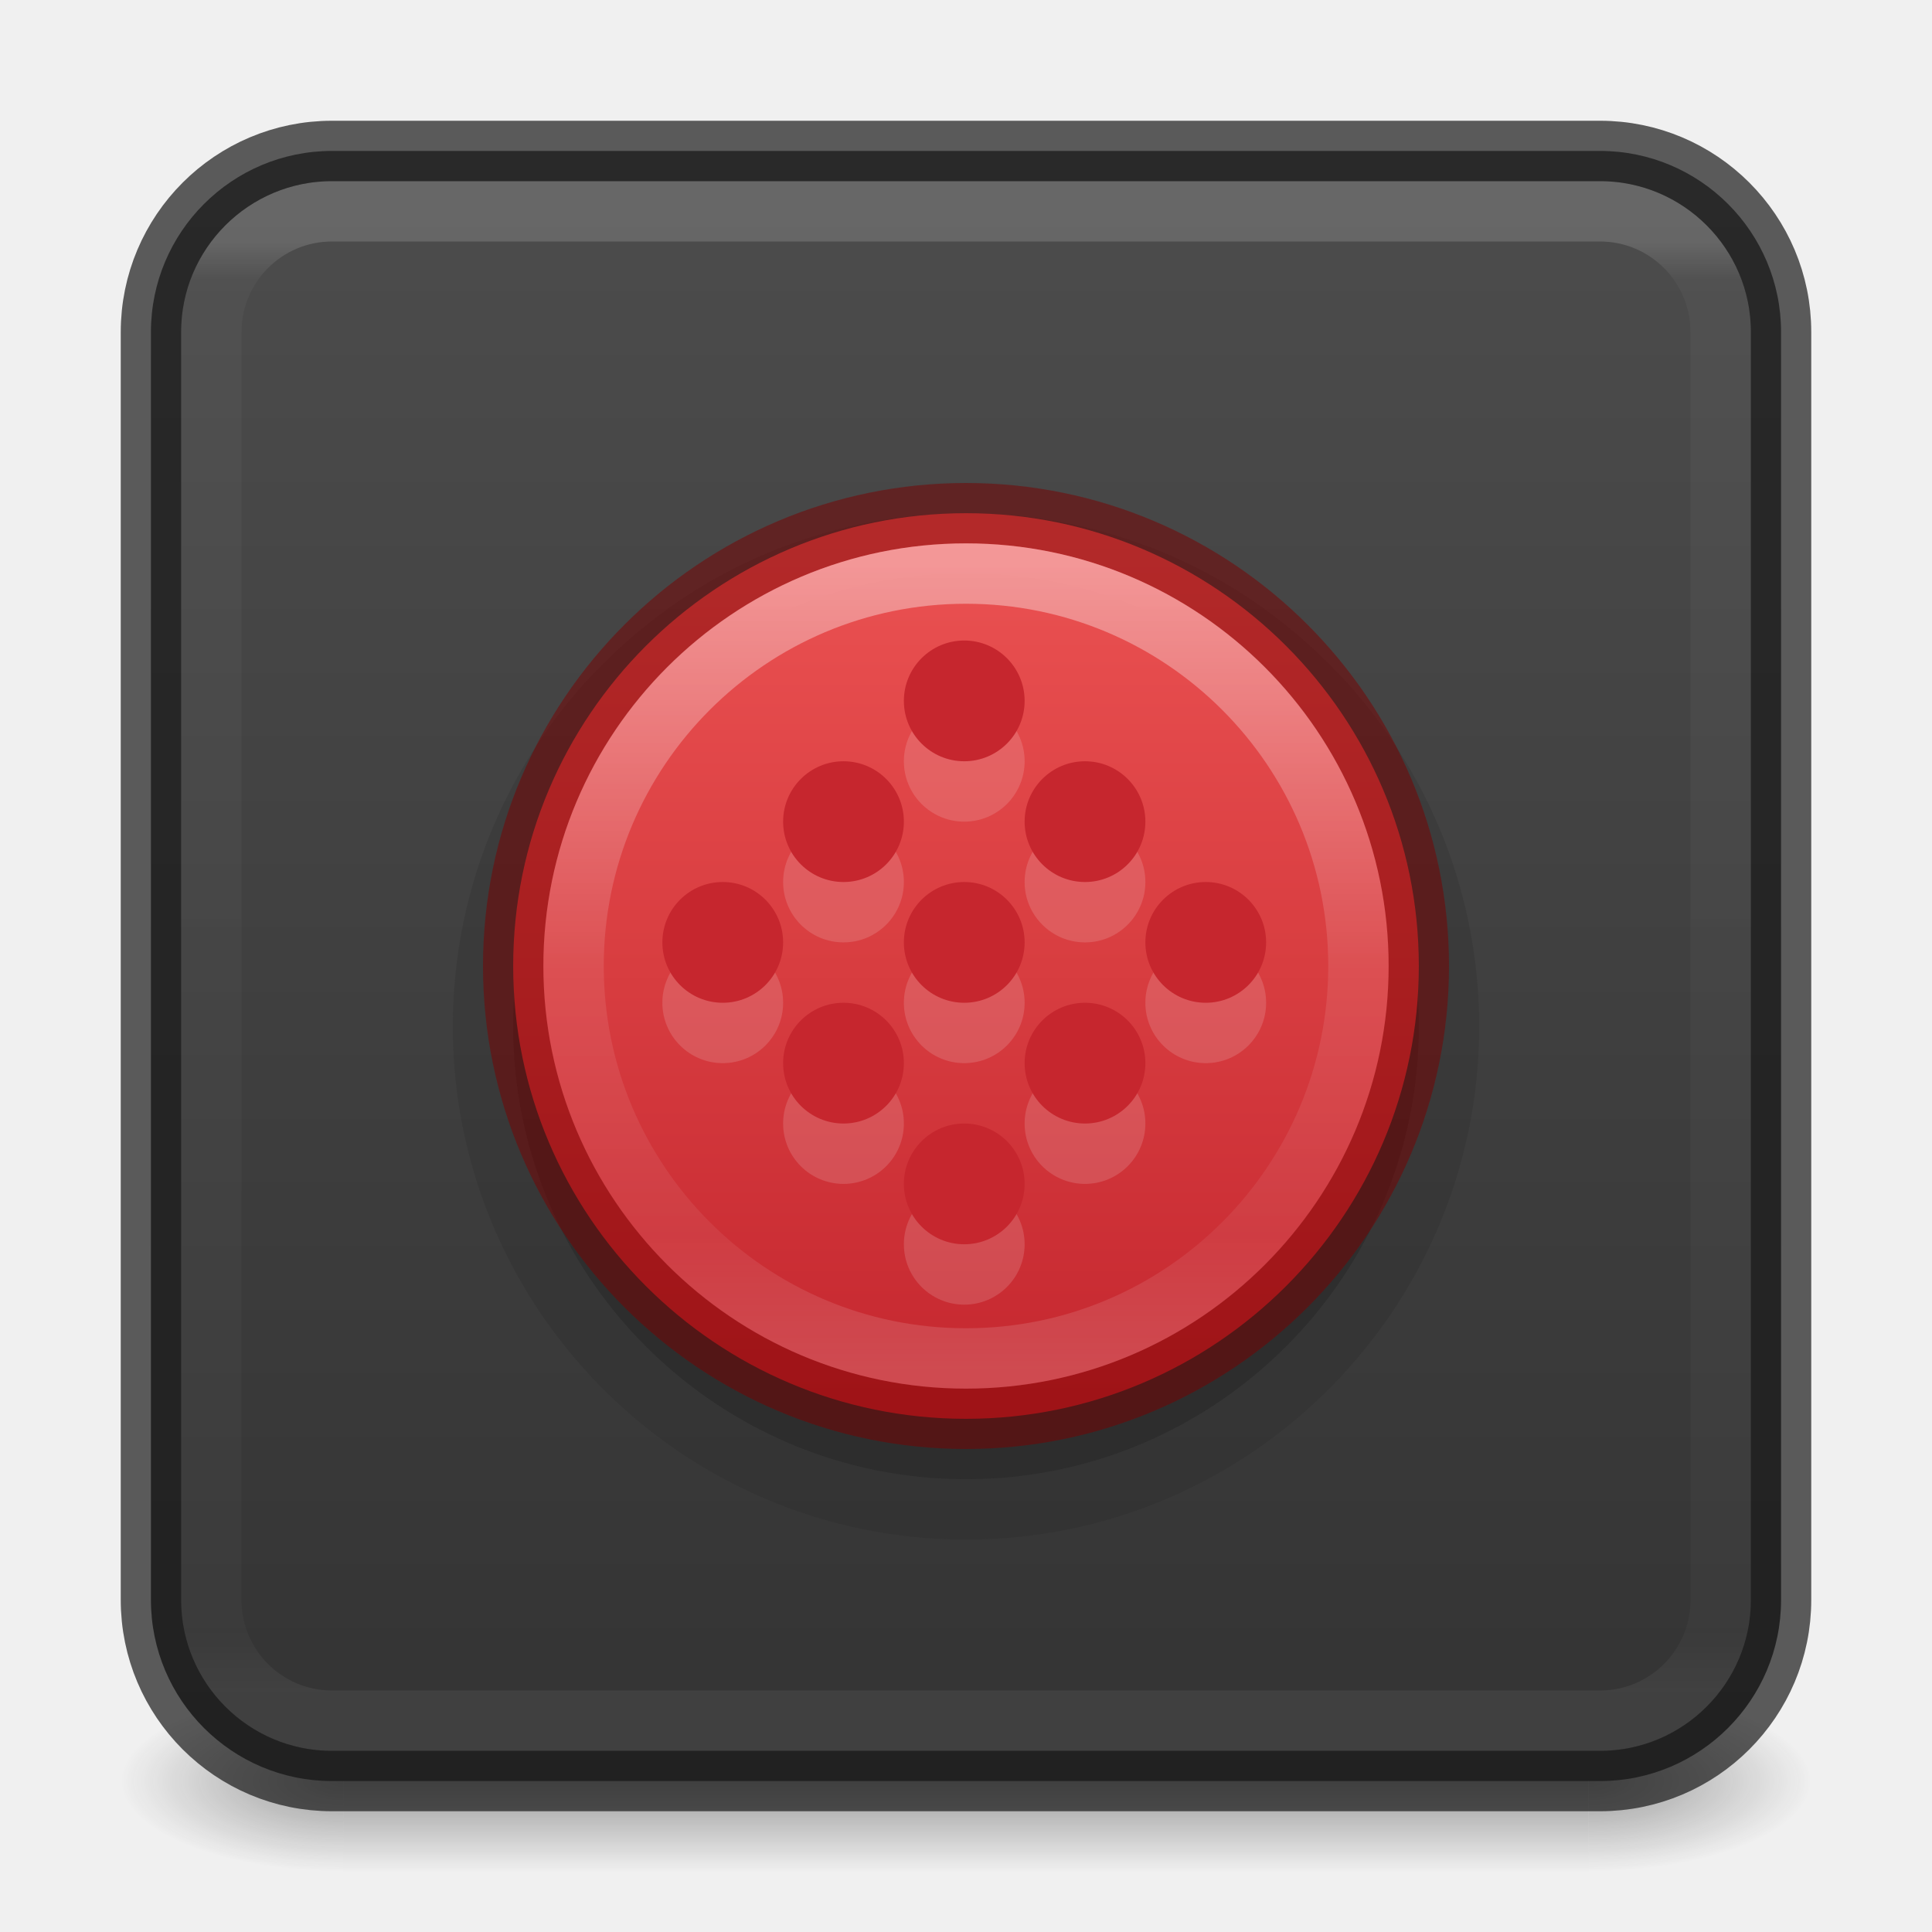
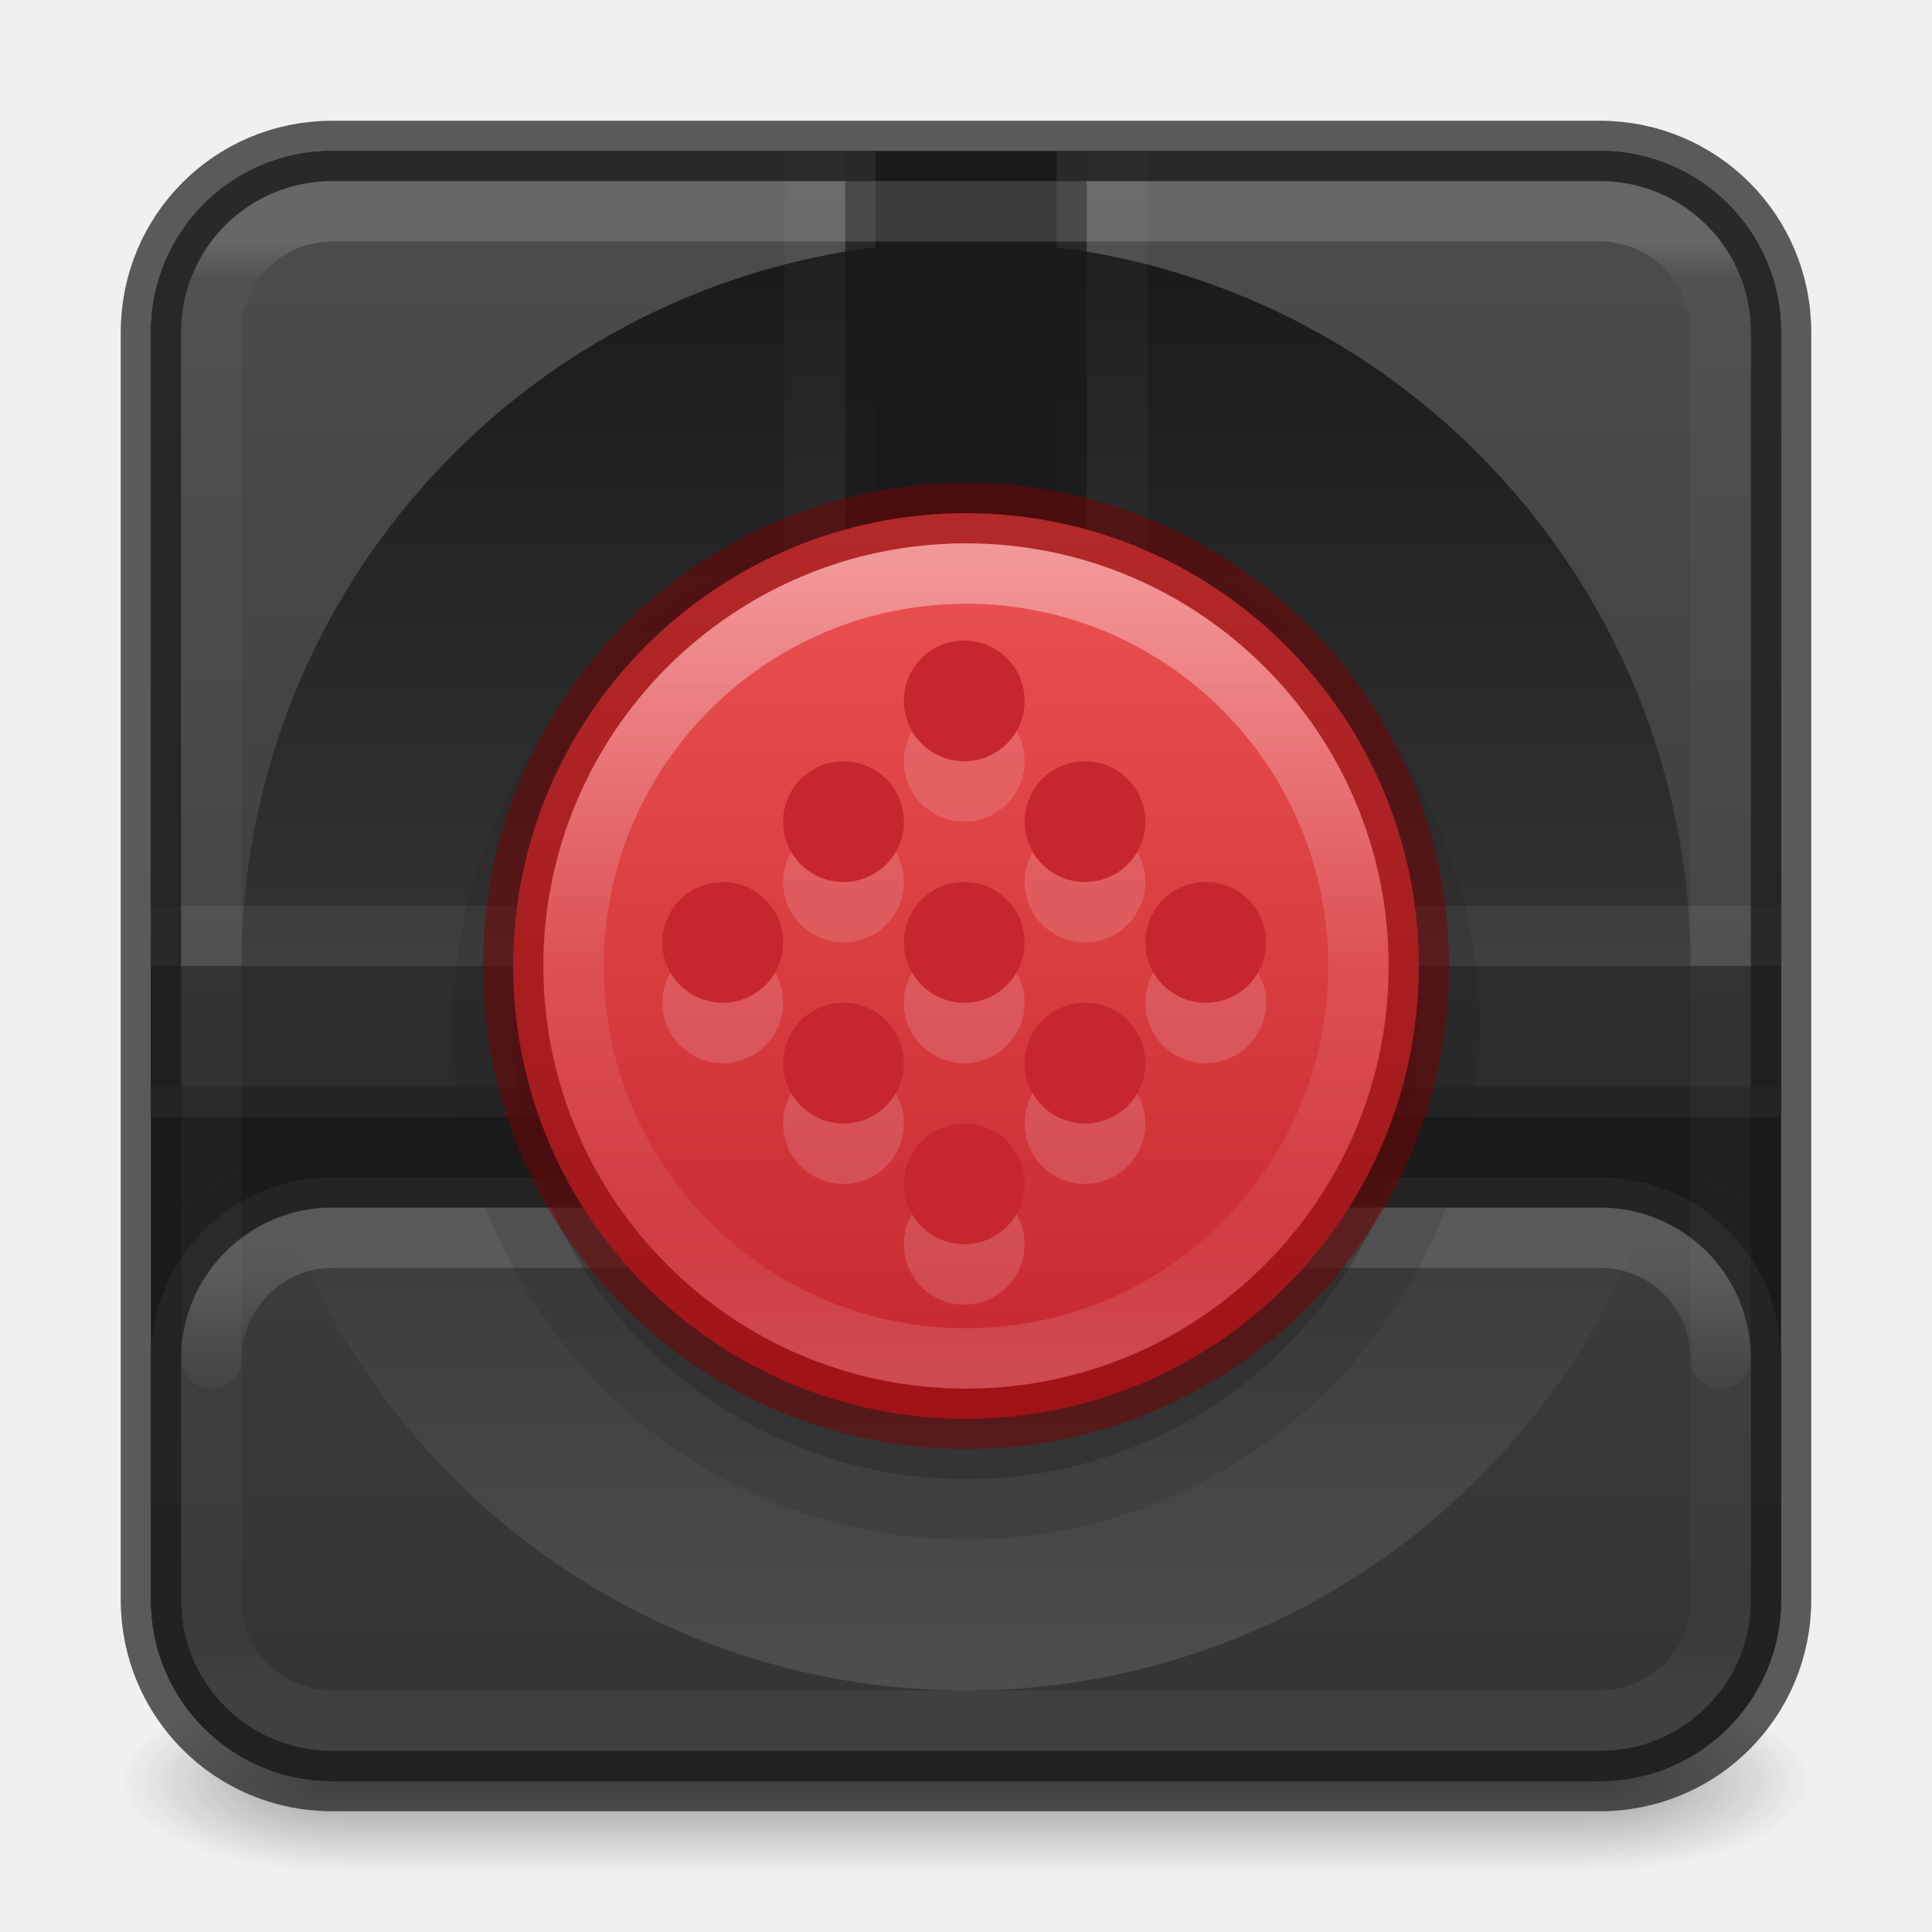
- <svg xmlns="http://www.w3.org/2000/svg" width="32" height="32" version="1.1">
-   <defs>
-     <linearGradient id="linearGradient3174" x1="24" x2="24" y1="6.24" y2="41.76" gradientTransform="matrix(.67568 0 0 .67568 -.21622 -.21621)" gradientUnits="userSpaceOnUse">
-       <stop stop-color="#fff" offset="0" />
-       <stop stop-color="#fff" stop-opacity=".235" offset=".026" />
-       <stop stop-color="#fff" stop-opacity=".157" offset=".958" />
-       <stop stop-color="#fff" stop-opacity=".392" offset="1" />
+ <svg xmlns="http://www.w3.org/2000/svg" xmlns:xlink="http://www.w3.org/1999/xlink" width="32" height="32" version="1.1" id="svg45" xml:space="preserve">
+   <defs id="defs19">
+     <linearGradient id="linearGradient59" x1="9.986" x2="16.655" y1="9.759" y2="9.759" gradientTransform="matrix(0,4.1109,-5.0469,0,66.828,-38.866)" gradientUnits="userSpaceOnUse">
+       <stop stop-color="#4d4d4d" offset="0" id="stop58" style="stop-color:#4d4d4d;stop-opacity:1" />
+       <stop stop-color="#333" offset="1" id="stop59" style="stop-color:#1a1a1a;stop-opacity:1" />
+     </linearGradient>
+     <linearGradient id="linearGradient3174" x1="24" x2="24" y1="6.24" y2="41.76" gradientTransform="matrix(0.67568,0,0,0.67568,-0.2162194,-0.21621)" gradientUnits="userSpaceOnUse">
+       <stop stop-color="#fff" offset="0" id="stop1" />
+       <stop stop-color="#fff" stop-opacity=".235" offset=".026" id="stop2" />
+       <stop stop-color="#fff" stop-opacity=".157" offset=".958" id="stop3" />
+       <stop stop-color="#fff" stop-opacity=".392" offset="1" id="stop4" />
    </linearGradient>
    <radialGradient id="radialGradient2976" cx="4.993" cy="43.5" r="2.5" gradientTransform="matrix(2.0038 0 0 1.4 27.988 -17.4)" gradientUnits="userSpaceOnUse">
-       <stop stop-color="#181818" offset="0" />
-       <stop stop-color="#181818" stop-opacity="0" offset="1" />
+       <stop stop-color="#181818" offset="0" id="stop5" />
+       <stop stop-color="#181818" stop-opacity="0" offset="1" id="stop6" />
    </radialGradient>
    <radialGradient id="radialGradient2978" cx="4.993" cy="43.5" r="2.5" gradientTransform="matrix(2.0038 0 0 1.4 -20.012 -104.4)" gradientUnits="userSpaceOnUse">
-       <stop stop-color="#181818" offset="0" />
-       <stop stop-color="#181818" stop-opacity="0" offset="1" />
+       <stop stop-color="#181818" offset="0" id="stop7" />
+       <stop stop-color="#181818" stop-opacity="0" offset="1" id="stop8" />
    </radialGradient>
    <linearGradient id="linearGradient2980" x1="25.058" x2="25.058" y1="47.028" y2="39.999" gradientUnits="userSpaceOnUse">
-       <stop stop-color="#181818" stop-opacity="0" offset="0" />
-       <stop stop-color="#181818" offset=".5" />
-       <stop stop-color="#181818" stop-opacity="0" offset="1" />
+       <stop stop-color="#181818" stop-opacity="0" offset="0" id="stop9" />
+       <stop stop-color="#181818" offset=".5" id="stop10" />
+       <stop stop-color="#181818" stop-opacity="0" offset="1" id="stop11" />
    </linearGradient>
    <linearGradient id="linearGradient11527-6-5" x1="2035.2" x2="2035.2" y1="3208.1" y2="3242" gradientTransform="matrix(.57485 0 0 .42976 -1156 -1369.8)" gradientUnits="userSpaceOnUse">
-       <stop stop-color="#ed5353" offset="0" />
-       <stop stop-color="#c6262e" offset="1" />
+       <stop stop-color="#ed5353" offset="0" id="stop12" />
+       <stop stop-color="#c6262e" offset="1" id="stop13" />
    </linearGradient>
    <linearGradient id="linearGradient12398-3" x1="71.204" x2="71.204" y1="6.238" y2="44.341" gradientTransform="matrix(.35135 0 0 .35135 -9.2037 7.0907)" gradientUnits="userSpaceOnUse">
-       <stop stop-color="#fff" offset="0" />
-       <stop stop-color="#fff" stop-opacity=".235" offset=".508" />
-       <stop stop-color="#fff" stop-opacity=".157" offset=".835" />
-       <stop stop-color="#fff" stop-opacity=".392" offset="1" />
+       <stop stop-color="#fff" offset="0" id="stop14" />
+       <stop stop-color="#fff" stop-opacity=".235" offset=".508" id="stop15" />
+       <stop stop-color="#fff" stop-opacity=".157" offset=".835" id="stop16" />
+       <stop stop-color="#fff" stop-opacity=".392" offset="1" id="stop17" />
    </linearGradient>
    <linearGradient id="linearGradient1" x1="9.986" x2="16.655" y1="9.759" y2="9.759" gradientTransform="matrix(0,4.1109,-5.0469,0,66.828,-38.866)" gradientUnits="userSpaceOnUse">
-       <stop stop-color="#4d4d4d" offset="0" />
-       <stop stop-color="#333" offset="1" />
+       <stop stop-color="#4d4d4d" offset="0" id="stop18" />
+       <stop stop-color="#333" offset="1" id="stop19" />
    </linearGradient>
+     <linearGradient xlink:href="#linearGradient59" id="linearGradient45" gradientUnits="userSpaceOnUse" gradientTransform="matrix(0,4.93308,-6.05628,0,76.9936,-81.8394)" x1="10.902" y1="9.759" x2="15.759" y2="9.759" />
+     <filter color-interpolation-filters="sRGB" id="filter3831" x="-0.076" y="-0.068" width="1.153" height="1.136">
+       <feGaussianBlur stdDeviation="0.637" id="feGaussianBlur3833" />
+     </filter>
+     <clipPath id="clipPath3823">
+       <path d="M 108.812,58 C 107.254,58 106,59.254 106,60.812 l 0,24.375 C 106,86.746 107.254,88 108.812,88 l 24.375,0 C 134.746,88 136,86.746 136,85.188 l 0,-24.375 C 136,59.254 134.746,58 133.188,58 l -24.375,0 z m 7.188,4.5 10,0 0,8.75 5,0 -10,13.75 -10,-13.75 5,0 0,-8.75 z" id="path3825" style="fill:#ffffff;fill-opacity:1;stroke:none" />
+     </clipPath>
+     <linearGradient x1="65.263" y1="64.205" x2="65.263" y2="50.069" id="linearGradient3812" xlink:href="#linearGradient5010" gradientUnits="userSpaceOnUse" gradientTransform="matrix(0.625,0,0,0.625,78.5,32.25)" />
+     <filter color-interpolation-filters="sRGB" id="filter3806" x="-0.096" y="-0.096" width="1.192" height="1.192">
+       <feGaussianBlur stdDeviation="1.2" id="feGaussianBlur3808" />
+     </filter>
+     <linearGradient x1="70" y1="54" x2="70" y2="75.095" id="linearGradient3788" xlink:href="#linearGradient3737" gradientUnits="userSpaceOnUse" gradientTransform="translate(0,4)" />
+     <linearGradient x1="56" y1="72" x2="88" y2="72" id="linearGradient3773" xlink:href="#linearGradient3778" gradientUnits="userSpaceOnUse" gradientTransform="matrix(0.9375,0,0,0.9375,-140.5,3.5)" />
+     <linearGradient x1="65.263" y1="64.205" x2="65.263" y2="50.069" id="linearGradient3832" xlink:href="#linearGradient3737" gradientUnits="userSpaceOnUse" gradientTransform="matrix(0.625,0,0,0.625,28.5,31.25)" />
+     <filter color-interpolation-filters="sRGB" id="filter3174" x="-0.048" y="-0.047" width="1.095" height="1.094">
+       <feGaussianBlur stdDeviation="1.71" id="feGaussianBlur3176" />
+     </filter>
+     <linearGradient id="linearGradient3737">
+       <stop id="stop3739" style="stop-color:#ffffff;stop-opacity:1" offset="0" />
+       <stop id="stop3741" style="stop-color:#ffffff;stop-opacity:0" offset="1" />
+     </linearGradient>
+     <linearGradient x1="45.448" y1="92.54" x2="45.448" y2="7.017" id="ButtonShadow" gradientUnits="userSpaceOnUse" gradientTransform="scale(1.005865,0.994169)">
+       <stop id="stop3750" style="stop-color:#000000;stop-opacity:1" offset="0" />
+       <stop id="stop3752" style="stop-color:#000000;stop-opacity:0.588" offset="1" />
+     </linearGradient>
+     <linearGradient id="linearGradient5010">
+       <stop id="stop5012" style="stop-color:#000000;stop-opacity:1" offset="0" />
+       <stop id="stop5014" style="stop-color:#000000;stop-opacity:0" offset="1" />
+     </linearGradient>
+     <linearGradient id="linearGradient3778">
+       <stop id="stop3780" style="stop-color:#499119;stop-opacity:1" offset="0" />
+       <stop id="stop3782" style="stop-color:#8fd625;stop-opacity:1" offset="1" />
+     </linearGradient>
+     <linearGradient id="linearGradient3924-6">
+       <stop offset="0" style="stop-color:#ffffff;stop-opacity:1" id="stop3926-3" />
+       <stop offset="0.081" style="stop-color:#ffffff;stop-opacity:0.235" id="stop3928-2" />
+       <stop offset="0.908" style="stop-color:#ffffff;stop-opacity:0.157" id="stop3930-0" />
+       <stop offset="1" style="stop-color:#ffffff;stop-opacity:0.392" id="stop3932-6" />
+     </linearGradient>
+     <linearGradient gradientTransform="matrix(0.6756757,0,0,0.6216216,-15.21621,-10.91891)" gradientUnits="userSpaceOnUse" xlink:href="#linearGradient3924-6" id="linearGradient3027" y2="41.76" x2="24" y1="6.24" x1="24" />
+     <linearGradient xlink:href="#linearGradient1" id="linearGradient51" gradientUnits="userSpaceOnUse" gradientTransform="matrix(0,4.1109,-5.0469,0,51.828,-49.866)" x1="12.738" y1="6.947" x2="19.316" y2="6.947" />
+     <linearGradient xlink:href="#linearGradient3924-6" id="linearGradient56" gradientUnits="userSpaceOnUse" gradientTransform="matrix(0.6756757,0,0,0.6216216,-0.216213,17.08109)" x1="24" y1="6.24" x2="24" y2="41.76" />
  </defs>
-   <g transform="matrix(.7 0 0 .33333 -.8 15.333)">
-     <g transform="matrix(1.0526 0 0 1.2857 -1.2632 -13.429)" opacity=".4">
-       <rect x="38" y="40" width="5" height="7" fill="url(#radialGradient2976)" />
-       <rect transform="scale(-1)" x="-10" y="-47" width="5" height="7" fill="url(#radialGradient2978)" />
-       <rect x="10" y="40" width="28" height="7" fill="url(#linearGradient2980)" />
+   <rect x="2.5" y="2.5" width="27" height="27" rx="3" ry="3" color="#000000" color-rendering="auto" fill="url(#linearGradient1)" image-rendering="auto" shape-rendering="auto" solid-color="#000000" style="isolation:auto;mix-blend-mode:normal;fill:#1a1a1a" id="rect22" />
+   <g transform="matrix(.7 0 0 .33333 -.8 15.333)" id="g22">
+     <g transform="matrix(1.0526 0 0 1.2857 -1.2632 -13.429)" opacity=".4" id="g21">
+       <rect x="38" y="40" width="5" height="7" fill="url(#radialGradient2976)" id="rect19" />
+       <rect transform="scale(-1)" x="-10" y="-47" width="5" height="7" fill="url(#radialGradient2978)" id="rect20" />
+       <rect x="10" y="40" width="28" height="7" fill="url(#linearGradient2980)" id="rect21" />
    </g>
  </g>
-   <rect x="2.5" y="2.5" width="27" height="27" rx="3" ry="3" color="#000000" color-rendering="auto" fill="url(#linearGradient1)" image-rendering="auto" shape-rendering="auto" solid-color="#000000" style="isolation:auto;mix-blend-mode:normal" />
-   <rect x="3.5" y="3.5" width="25" height="25" rx="2" ry="2" fill="none" opacity=".15" stroke="url(#linearGradient3174)" stroke-linecap="round" stroke-linejoin="round" />
-   <rect x="2.5" y="2.5" width="27" height="27" rx="3" ry="3" color="#000000" fill="none" opacity=".7" stroke="#1a1a1a" stroke-linecap="round" stroke-linejoin="round" />
-   <path d="m16 8.5c-4.69 0-8.5 3.81-8.5 8.5s3.81 8.5 8.5 8.5 8.5-3.81 8.5-8.5-3.81-8.5-8.5-8.5z" color="#000000" fill="#1a1a1a" opacity=".15" />
-   <path d="m16 9.5c-4.138 0-7.5 3.362-7.5 7.5s3.362 7.5 7.5 7.5 7.5-3.362 7.5-7.5-3.362-7.5-7.5-7.5z" color="#000000" fill="#1a1a1a" opacity=".3" />
-   <path d="m16 8.5c-4.138 0-7.5 3.362-7.5 7.5s3.362 7.5 7.5 7.5 7.5-3.362 7.5-7.5-3.362-7.5-7.5-7.5z" color="#000000" fill="url(#linearGradient11527-6-5)" opacity=".99" />
-   <path d="m16 8.5c-4.138 0-7.5 3.362-7.5 7.5s3.362 7.5 7.5 7.5 7.5-3.362 7.5-7.5-3.362-7.5-7.5-7.5z" color="#000000" fill="none" opacity=".5" stroke="#7a0000" stroke-linecap="round" stroke-linejoin="round" />
-   <path d="m22.5 16c0 3.59-2.91 6.5-6.5 6.5-3.59 0-6.5-2.91-6.5-6.5 0-3.59 2.91-6.5 6.5-6.5 3.59 0 6.5 2.91 6.5 6.5z" color="#000000" fill="none" opacity=".4" stroke="url(#linearGradient12398-3)" stroke-linecap="round" stroke-linejoin="round" />
-   <g transform="translate(0 .5)">
-     <circle cx="13.971" cy="14.109" r="1" fill="#fafafa" opacity=".15" style="-inkscape-stroke:none;paint-order:stroke fill markers" />
-     <circle cx="13.971" cy="13.109" r="1" fill="#c6262e" style="-inkscape-stroke:none;paint-order:stroke fill markers" />
-     <circle cx="17.971" cy="14.109" r="1" fill="#fafafa" opacity=".15" style="-inkscape-stroke:none;paint-order:stroke fill markers" />
-     <circle cx="17.971" cy="13.109" r="1" fill="#c6262e" style="-inkscape-stroke:none;paint-order:stroke fill markers" />
-     <circle cx="17.971" cy="18.109" r="1" fill="#fafafa" opacity=".15" style="-inkscape-stroke:none;paint-order:stroke fill markers" />
-     <circle cx="17.971" cy="17.109" r="1" fill="#c6262e" style="-inkscape-stroke:none;paint-order:stroke fill markers" />
-     <circle cx="13.971" cy="18.109" r="1" fill="#fafafa" opacity=".15" style="-inkscape-stroke:none;paint-order:stroke fill markers" />
-     <circle cx="13.971" cy="17.109" r="1" fill="#c6262e" style="-inkscape-stroke:none;paint-order:stroke fill markers" />
-     <circle cx="11.971" cy="16.109" r="1" fill="#fafafa" opacity=".15" style="-inkscape-stroke:none;paint-order:stroke fill markers" />
-     <circle cx="11.971" cy="15.109" r="1" fill="#c6262e" style="-inkscape-stroke:none;paint-order:stroke fill markers" />
-     <circle cx="15.971" cy="16.109" r="1" fill="#fafafa" opacity=".15" style="-inkscape-stroke:none;paint-order:stroke fill markers" />
-     <circle cx="15.971" cy="15.109" r="1" fill="#c6262e" style="-inkscape-stroke:none;paint-order:stroke fill markers" />
-     <circle cx="19.971" cy="16.109" r="1" fill="#fafafa" opacity=".15" style="-inkscape-stroke:none;paint-order:stroke fill markers" />
-     <circle cx="19.971" cy="15.109" r="1" fill="#c6262e" style="-inkscape-stroke:none;paint-order:stroke fill markers" />
-     <circle cx="15.971" cy="20.109" r="1" fill="#fafafa" opacity=".15" style="-inkscape-stroke:none;paint-order:stroke fill markers" />
-     <circle cx="15.971" cy="19.109" r="1" fill="#c6262e" style="-inkscape-stroke:none;paint-order:stroke fill markers" />
-     <circle cx="15.971" cy="12.109" r="1" fill="#fafafa" opacity=".15" style="-inkscape-stroke:none;paint-order:stroke fill markers" />
-     <circle cx="15.971" cy="11.109" r="1" fill="#c6262e" style="-inkscape-stroke:none;paint-order:stroke fill markers" />
+   <g transform="translate(-200.0547,-51.47583)" id="layer2" style="display:none">
+     <path d="M 11,7 48,5 85,7 c 3.324,0 6,2.676 6,6 v 73 c 0,3.324 -2.676,6 -6,6 H 11 C 7.676,92 5,89.324 5,86 V 13 C 5,9.676 7.676,7 11,7 Z" id="rect3745" style="opacity:0.9;fill:url(#ButtonShadow);fill-opacity:1;fill-rule:nonzero;stroke:none;filter:url(#filter3174)" />
+   </g>
+   <g transform="translate(-200.0547,-51.47583)" id="layer4" style="display:none">
+     <rect width="30" height="30" rx="2.812" ry="2.812" x="-86" y="56" transform="rotate(-90,2,2)" id="rect3790" style="opacity:0.6;fill:#000000;fill-opacity:1;stroke:none;filter:url(#filter3806)" />
+     <rect width="30" height="30" rx="2.812" ry="2.812" x="-88" y="56" transform="rotate(-90)" id="rect2993" style="fill:url(#linearGradient3773);fill-opacity:1;stroke:none" />
+     <path d="M 58.812,58 C 57.254,58 56,59.254 56,60.812 v 24.375 c 0,0.873 0.411,1.641 1.031,2.156 C 57.028,87.29 57,87.242 57,87.188 V 62.812 C 57,61.254 58.171,60 59.625,60 h 22.75 C 83.829,60 85,61.254 85,62.812 v 24.375 c 0,0.055 -0.028,0.102 -0.031,0.156 C 85.589,86.829 86,86.061 86,85.188 V 60.812 C 86,59.254 84.746,58 83.188,58 Z" id="rect3775" style="opacity:0.5;fill:url(#linearGradient3788);fill-opacity:1;stroke:none" />
+     <path d="m 116,63.5 v 8.75 h -5 L 121,86 131,72.25 h -5 V 63.5 Z" transform="translate(-50)" clip-path="url(#clipPath3823)" id="path3810" style="display:inline;opacity:0.6;fill:url(#linearGradient3812);fill-opacity:1;fill-rule:nonzero;stroke:none;filter:url(#filter3831)" />
+     <path d="m 66,62.5 v 8.75 H 61 L 71,85 81,71.25 H 76 V 62.5 Z" id="path4278" style="display:inline;fill:url(#linearGradient3832);fill-opacity:1;fill-rule:nonzero;stroke:none" />
+   </g>
+   <path id="rect22-3" style="isolation:auto;mix-blend-mode:normal;fill:url(#linearGradient51)" d="M 5.5 2.5 C 3.838 2.5 2.5 3.838 2.5 5.5 L 2.5 18.5 L 11.5 18.5 C 13.162 18.5 14.5 17.162 14.5 15.5 L 14.5 2.5 L 5.5 2.5 z M 17.5 2.5 L 17.5 15.5 C 17.5 17.162 18.838 18.5 20.5 18.5 L 29.5 18.5 L 29.5 5.5 C 29.5 3.838 28.162 2.5 26.5 2.5 L 17.5 2.5 z M 5.5 19.5 C 3.838 19.5 2.5 20.838 2.5 22.5 L 2.5 26.5 C 2.5 28.162 3.838 29.5 5.5 29.5 L 26.5 29.5 C 28.162 29.5 29.5 28.162 29.5 26.5 L 29.5 22.5 C 29.5 20.838 28.162 19.5 26.5 19.5 L 5.5 19.5 z " />
+   <path id="rect5505-0" style="color:#000000;font-variation-settings:normal;display:inline;overflow:visible;visibility:visible;opacity:0.3;vector-effect:none;fill:#000000;fill-opacity:1;fill-rule:nonzero;stroke:none;stroke-width:1;stroke-linecap:butt;stroke-linejoin:miter;stroke-miterlimit:4;stroke-dasharray:none;stroke-dashoffset:0;stroke-opacity:1;-inkscape-stroke:none;marker:none;enable-background:accumulate;stop-color:#000000" d="M 14 13.5 C 14 14.885 12.885 16 11.5 16 L 2.5 16 L 2.5 18 L 11.5 18 C 12.885 18 14 16.885 14 15.5 L 14 13.5 z M 18 13.5 L 18 15.5 C 18 16.885 19.115 18 20.5 18 L 29.5 18 L 29.5 16 L 20.5 16 C 19.115 16 18 14.885 18 13.5 z " />
+   <path id="path45" style="opacity:1;fill:url(#linearGradient45);stroke:none;stroke-width:1;stroke-linecap:round;stroke-linejoin:round;-inkscape-stroke:none;paint-order:stroke fill markers" d="M 14.5 -4.094 A 12 12 0 0 1 4 -16 L 11.5 -16 C 13.162 -16 14.5 -14.662 14.5 -13 L 14.5 -4.094 z M 17.5 -4.094 L 17.5 -13 C 17.5 -14.662 18.838 -16 20.5 -16 L 28 -16 A 12 12 0 0 1 17.5 -4.094 z M 5.5 -20.5 C 5.294 -20.5 5.094 -20.52 4.9 -20.559 A 12 12 0 0 1 16 -28 A 12 12 0 0 1 27.1 -20.559 C 26.906 -20.52 26.706 -20.5 26.5 -20.5 L 5.5 -20.5 z " transform="scale(1,-1)" />
+   <path id="rect6741-7" style="opacity:0.15;fill:none;stroke:url(#linearGradient3027);stroke-width:1;stroke-linecap:round;stroke-linejoin:round;stroke-miterlimit:4;stroke-dasharray:none;stroke-dashoffset:0;stroke-opacity:1" d="m 2.5,15.5 h 9 c 1.108,0 2,-0.892 2,-2 v -11 m 5,0 v 11 c 0,1.108 0.892,2 2,2 h 9" />
+   <path id="rect6741-7-9-0" style="opacity:0.15;fill:none;stroke:url(#linearGradient56);stroke-width:1;stroke-linecap:round;stroke-linejoin:round;stroke-miterlimit:4;stroke-dasharray:none;stroke-dashoffset:0;stroke-opacity:1" d="m 28.5,22.5 c 0,-1.108 -0.892,-2 -2,-2 h -21 c -1.108,0 -2,0.932 -2,2" />
+   <path id="rect24" style="opacity:0.7;fill:none;stroke:#1a1a1a;stroke-linecap:round;stroke-linejoin:round" d="m 5.5,2.5 h 21 c 1.662,0 3,1.338 3,3 v 21 c 0,1.662 -1.338,3 -3,3 h -21 c -1.662,0 -3,-1.338 -3,-3 v -21 c 0,-1.662 1.338,-3 3,-3 z m -3,16 h 9 c 1.662,0 3,-1.338 3,-3 v -13 m 3,0 v 13 c 0,1.662 1.338,3 3,3 h 9 m 0,4 c 0,-1.662 -1.338,-3 -3,-3 h -21 c -1.662,0 -3,1.338 -3,3" />
+   <rect x="3.5" y="3.5" width="25" height="25" rx="2" ry="2" fill="none" opacity="0.15" stroke="url(#linearGradient3174)" stroke-linecap="round" stroke-linejoin="round" id="rect23" style="stroke:url(#linearGradient3174)" />
+   <path d="m16 8.5c-4.69 0-8.5 3.81-8.5 8.5s3.81 8.5 8.5 8.5 8.5-3.81 8.5-8.5-3.81-8.5-8.5-8.5z" color="#000000" fill="#1a1a1a" opacity=".15" id="path24" />
+   <path d="m16 9.5c-4.138 0-7.5 3.362-7.5 7.5s3.362 7.5 7.5 7.5 7.5-3.362 7.5-7.5-3.362-7.5-7.5-7.5z" color="#000000" fill="#1a1a1a" opacity=".3" id="path25" />
+   <path d="m16 8.5c-4.138 0-7.5 3.362-7.5 7.5s3.362 7.5 7.5 7.5 7.5-3.362 7.5-7.5-3.362-7.5-7.5-7.5z" color="#000000" fill="url(#linearGradient11527-6-5)" opacity=".99" id="path26" />
+   <path d="m16 8.5c-4.138 0-7.5 3.362-7.5 7.5s3.362 7.5 7.5 7.5 7.5-3.362 7.5-7.5-3.362-7.5-7.5-7.5z" color="#000000" fill="none" opacity=".5" stroke="#7a0000" stroke-linecap="round" stroke-linejoin="round" id="path27" />
+   <path d="m22.5 16c0 3.59-2.91 6.5-6.5 6.5-3.59 0-6.5-2.91-6.5-6.5 0-3.59 2.91-6.5 6.5-6.5 3.59 0 6.5 2.91 6.5 6.5z" color="#000000" fill="none" opacity=".4" stroke="url(#linearGradient12398-3)" stroke-linecap="round" stroke-linejoin="round" id="path28" />
+   <g transform="translate(0 .5)" id="g45">
+     <circle cx="13.971" cy="14.109" r="1" fill="#fafafa" opacity=".15" style="-inkscape-stroke:none;paint-order:stroke fill markers" id="circle28" />
+     <circle cx="13.971" cy="13.109" r="1" fill="#c6262e" style="-inkscape-stroke:none;paint-order:stroke fill markers" id="circle29" />
+     <circle cx="17.971" cy="14.109" r="1" fill="#fafafa" opacity=".15" style="-inkscape-stroke:none;paint-order:stroke fill markers" id="circle30" />
+     <circle cx="17.971" cy="13.109" r="1" fill="#c6262e" style="-inkscape-stroke:none;paint-order:stroke fill markers" id="circle31" />
+     <circle cx="17.971" cy="18.109" r="1" fill="#fafafa" opacity=".15" style="-inkscape-stroke:none;paint-order:stroke fill markers" id="circle32" />
+     <circle cx="17.971" cy="17.109" r="1" fill="#c6262e" style="-inkscape-stroke:none;paint-order:stroke fill markers" id="circle33" />
+     <circle cx="13.971" cy="18.109" r="1" fill="#fafafa" opacity=".15" style="-inkscape-stroke:none;paint-order:stroke fill markers" id="circle34" />
+     <circle cx="13.971" cy="17.109" r="1" fill="#c6262e" style="-inkscape-stroke:none;paint-order:stroke fill markers" id="circle35" />
+     <circle cx="11.971" cy="16.109" r="1" fill="#fafafa" opacity=".15" style="-inkscape-stroke:none;paint-order:stroke fill markers" id="circle36" />
+     <circle cx="11.971" cy="15.109" r="1" fill="#c6262e" style="-inkscape-stroke:none;paint-order:stroke fill markers" id="circle37" />
+     <circle cx="15.971" cy="16.109" r="1" fill="#fafafa" opacity=".15" style="-inkscape-stroke:none;paint-order:stroke fill markers" id="circle38" />
+     <circle cx="15.971" cy="15.109" r="1" fill="#c6262e" style="-inkscape-stroke:none;paint-order:stroke fill markers" id="circle39" />
+     <circle cx="19.971" cy="16.109" r="1" fill="#fafafa" opacity=".15" style="-inkscape-stroke:none;paint-order:stroke fill markers" id="circle40" />
+     <circle cx="19.971" cy="15.109" r="1" fill="#c6262e" style="-inkscape-stroke:none;paint-order:stroke fill markers" id="circle41" />
+     <circle cx="15.971" cy="20.109" r="1" fill="#fafafa" opacity=".15" style="-inkscape-stroke:none;paint-order:stroke fill markers" id="circle42" />
+     <circle cx="15.971" cy="19.109" r="1" fill="#c6262e" style="-inkscape-stroke:none;paint-order:stroke fill markers" id="circle43" />
+     <circle cx="15.971" cy="12.109" r="1" fill="#fafafa" opacity=".15" style="-inkscape-stroke:none;paint-order:stroke fill markers" id="circle44" />
+     <circle cx="15.971" cy="11.109" r="1" fill="#c6262e" style="-inkscape-stroke:none;paint-order:stroke fill markers" id="circle45" />
  </g>
</svg>
